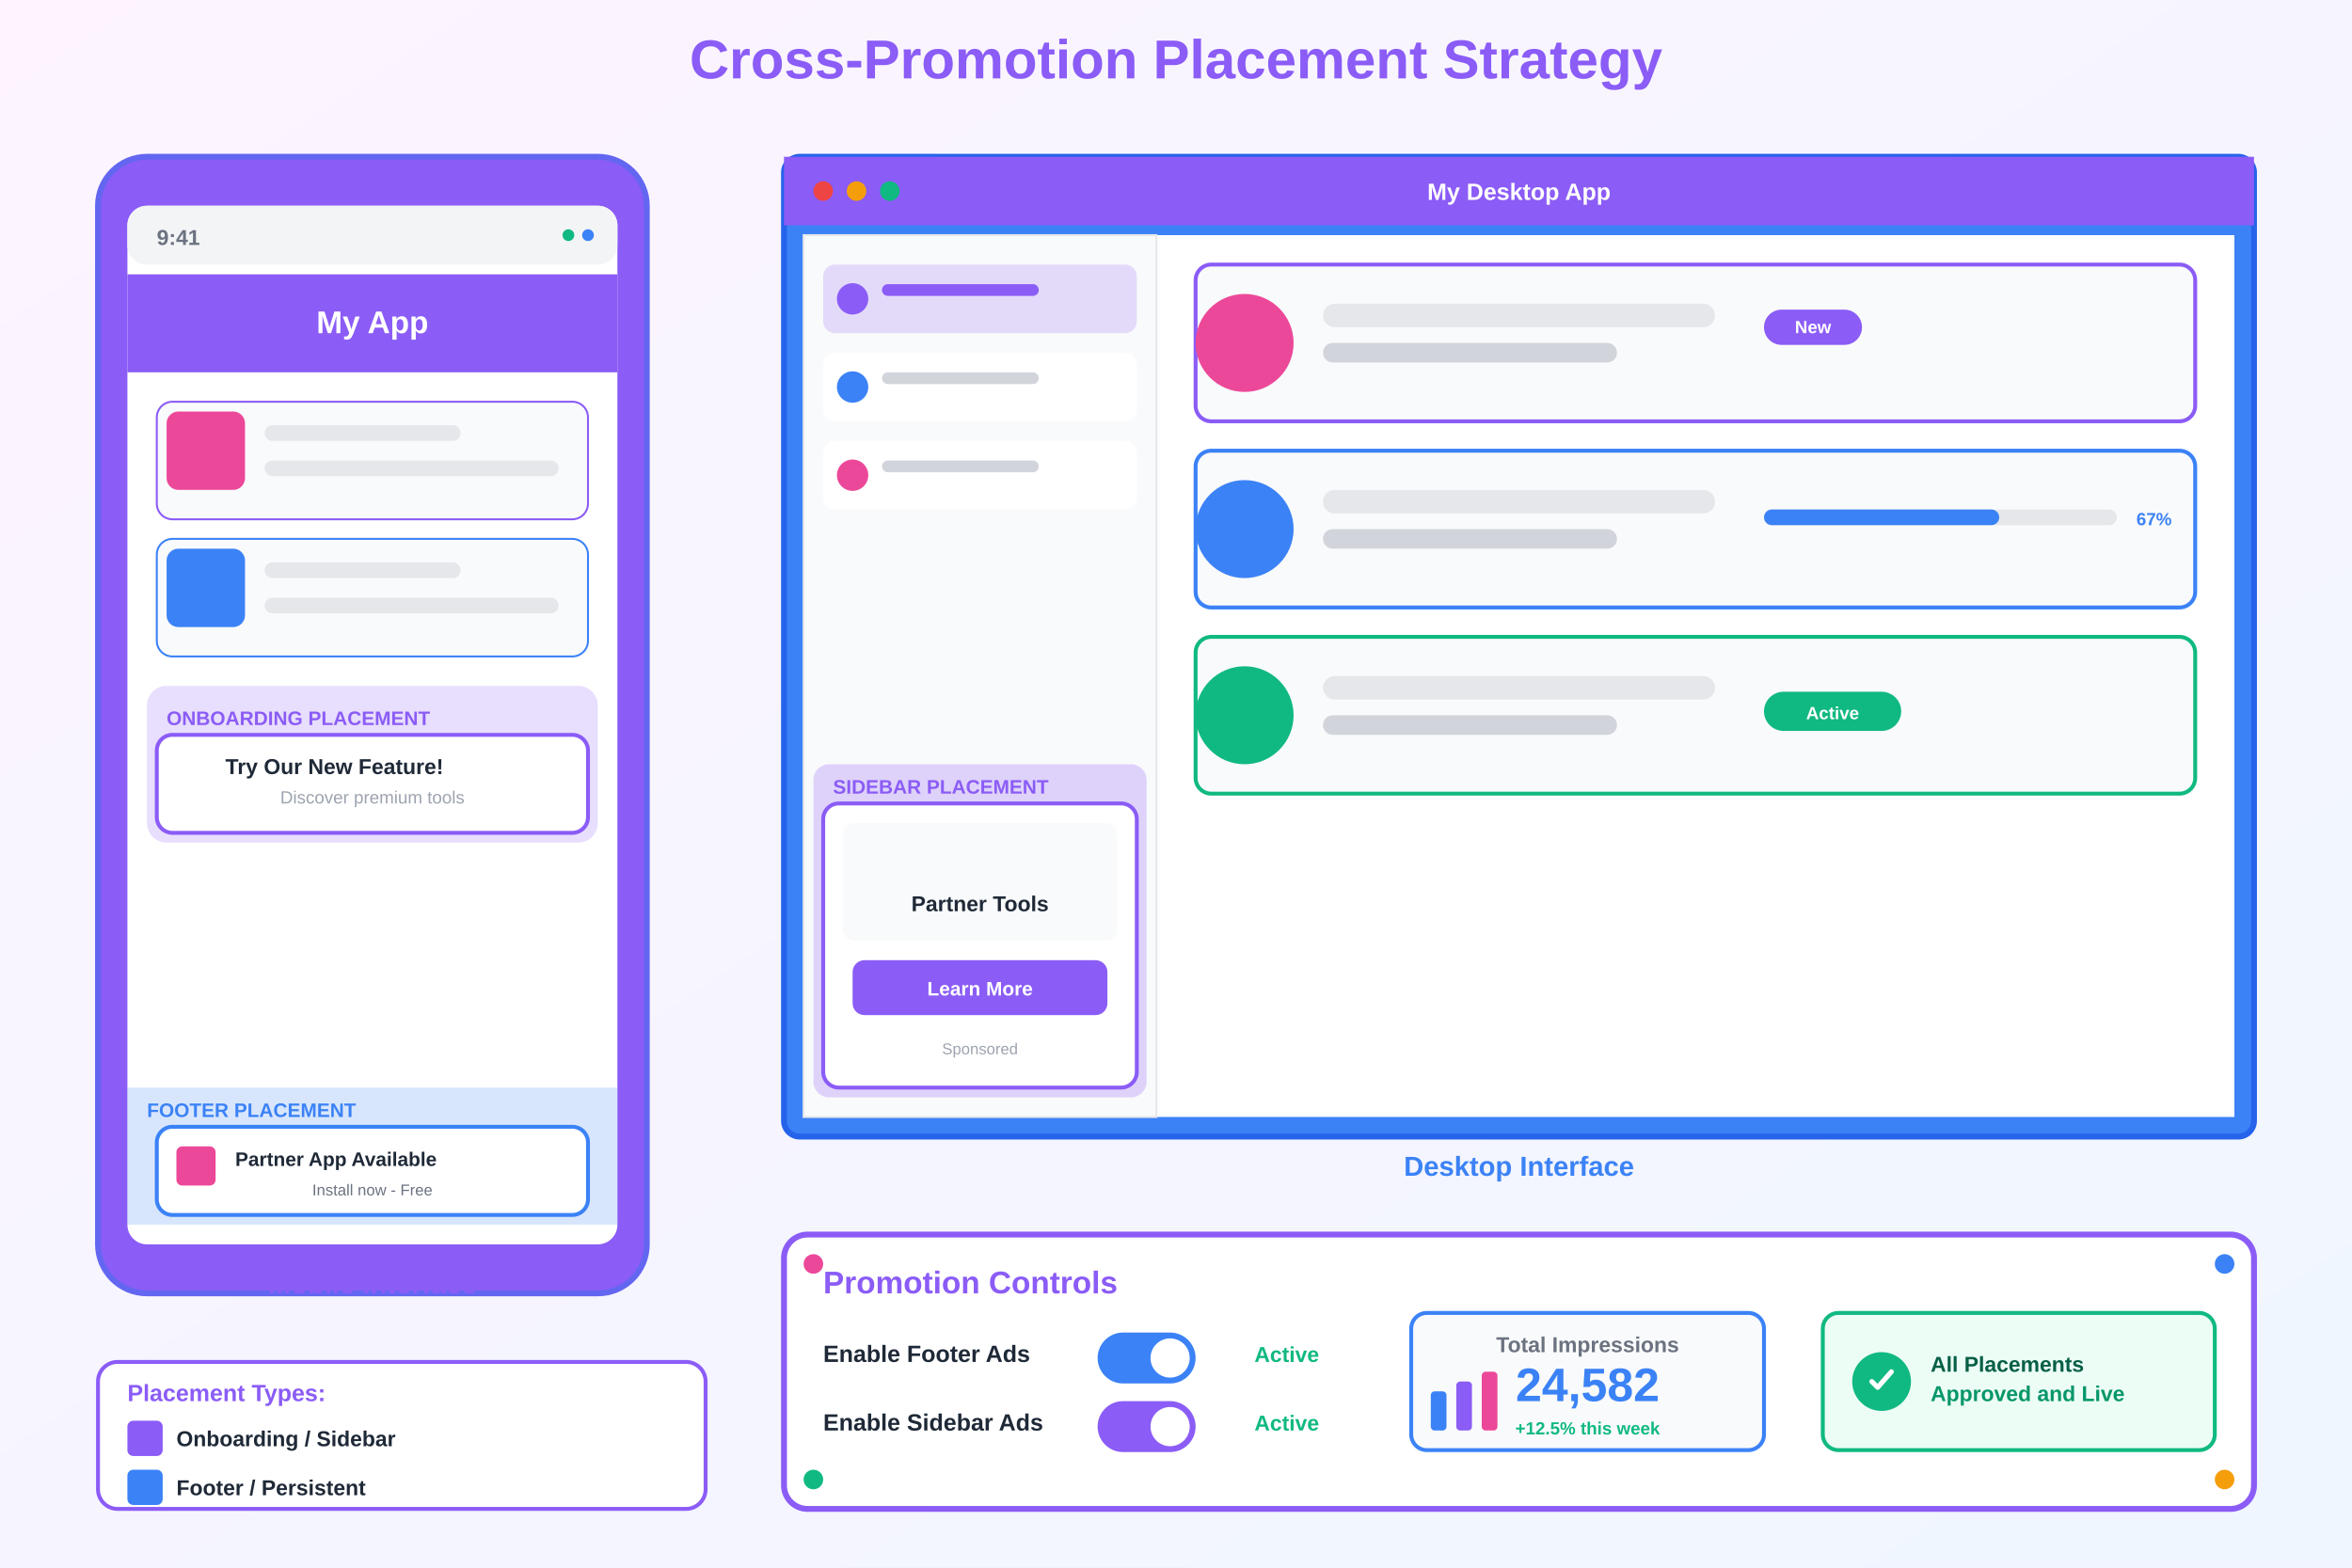
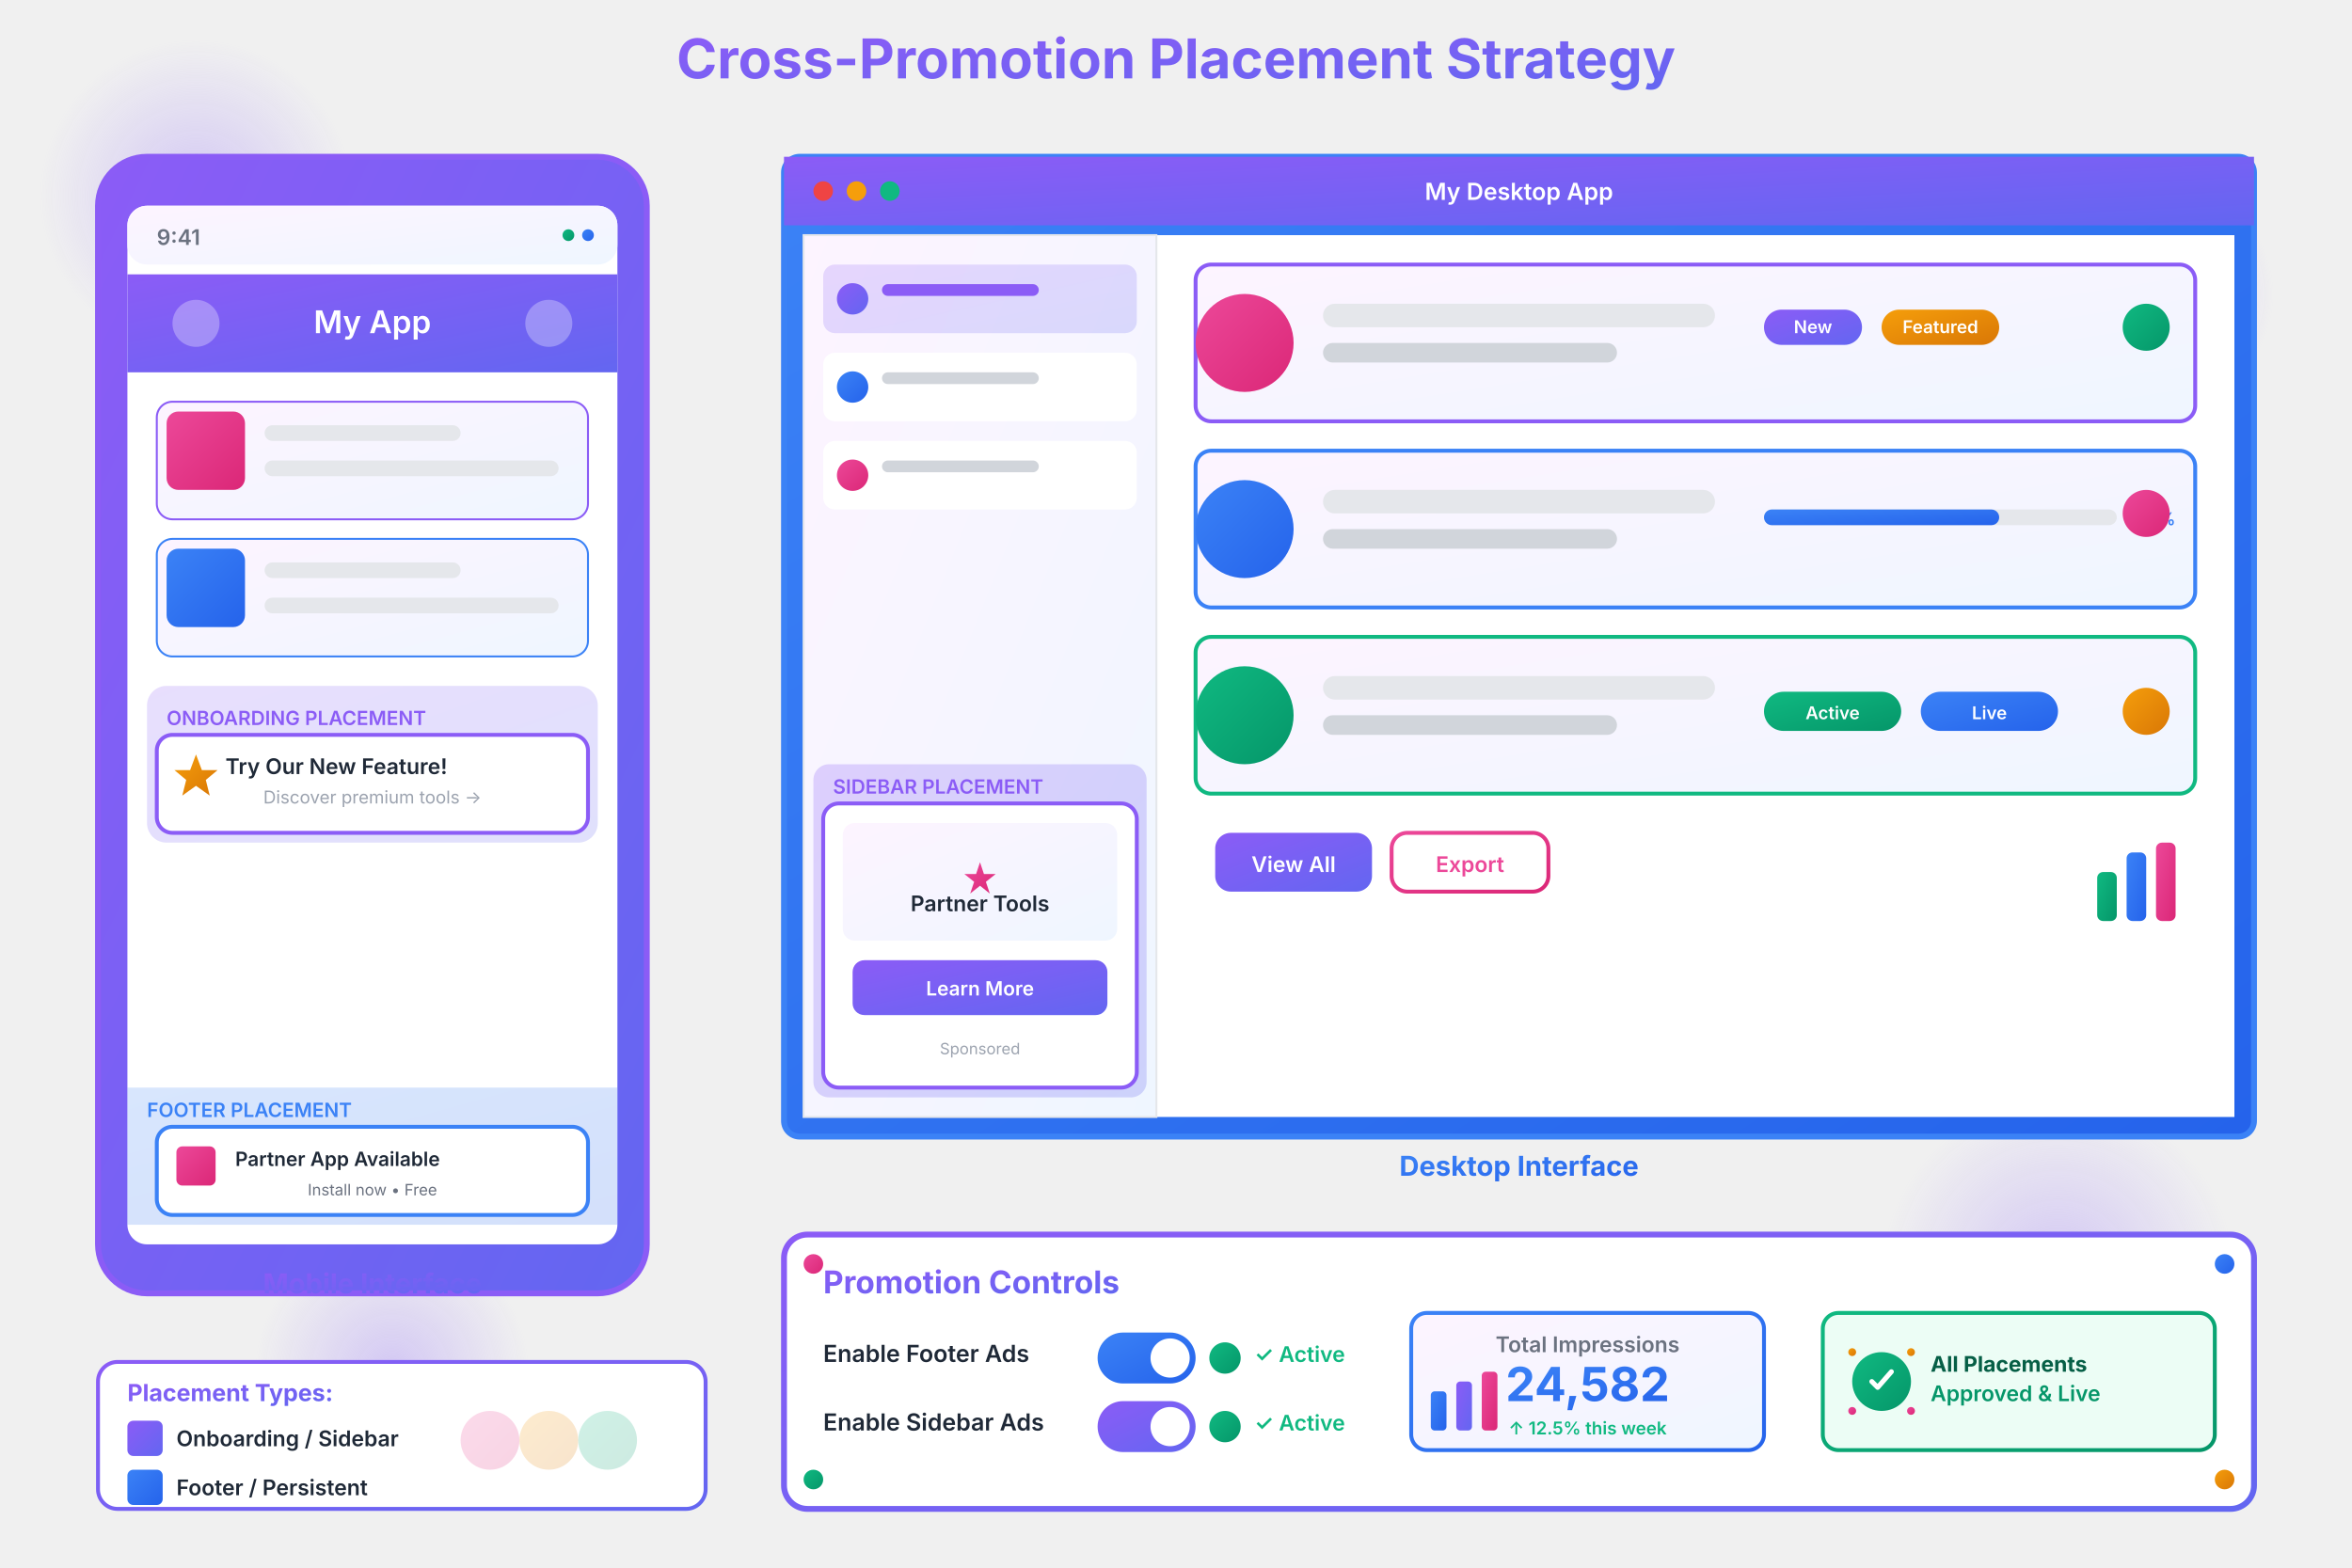
<svg xmlns="http://www.w3.org/2000/svg" viewBox="0 0 1200 800">
  <defs>
    <linearGradient id="purpleGrad" x1="0%" y1="0%" x2="100%" y2="100%">
-       <stop offset="0%" stop-color="#8B5CF6" stop-opacity="1" />
-       <stop offset="100%" stop-color="#6366F1" stop-opacity="1" />
+       <stop offset="0%" style="stop-color:#8B5CF6;stop-opacity:1" />
+       <stop offset="100%" style="stop-color:#6366F1;stop-opacity:1" />
    </linearGradient>
    <linearGradient id="blueGrad" x1="0%" y1="0%" x2="100%" y2="100%">
-       <stop offset="0%" stop-color="#3B82F6" stop-opacity="1" />
-       <stop offset="100%" stop-color="#2563EB" stop-opacity="1" />
+       <stop offset="0%" style="stop-color:#3B82F6;stop-opacity:1" />
+       <stop offset="100%" style="stop-color:#2563EB;stop-opacity:1" />
    </linearGradient>
    <linearGradient id="greenGrad" x1="0%" y1="0%" x2="100%" y2="100%">
-       <stop offset="0%" stop-color="#10B981" stop-opacity="1" />
-       <stop offset="100%" stop-color="#059669" stop-opacity="1" />
+       <stop offset="0%" style="stop-color:#10B981;stop-opacity:1" />
+       <stop offset="100%" style="stop-color:#059669;stop-opacity:1" />
    </linearGradient>
    <linearGradient id="pinkGrad" x1="0%" y1="0%" x2="100%" y2="100%">
-       <stop offset="0%" stop-color="#EC4899" stop-opacity="1" />
-       <stop offset="100%" stop-color="#DB2777" stop-opacity="1" />
+       <stop offset="0%" style="stop-color:#EC4899;stop-opacity:1" />
+       <stop offset="100%" style="stop-color:#DB2777;stop-opacity:1" />
    </linearGradient>
    <linearGradient id="orangeGrad" x1="0%" y1="0%" x2="100%" y2="100%">
-       <stop offset="0%" stop-color="#F59E0B" stop-opacity="1" />
-       <stop offset="100%" stop-color="#D97706" stop-opacity="1" />
+       <stop offset="0%" style="stop-color:#F59E0B;stop-opacity:1" />
+       <stop offset="100%" style="stop-color:#D97706;stop-opacity:1" />
    </linearGradient>
    <linearGradient id="background" x1="0%" y1="0%" x2="100%" y2="100%">
-       <stop offset="0%" stop-color="#FDF4FF" stop-opacity="1" />
-       <stop offset="100%" stop-color="#EFF6FF" stop-opacity="1" />
-     </linearGradient>
+       <stop offset="0%" style="stop-color:#FDF4FF;stop-opacity:1" />
+       <stop offset="100%" style="stop-color:#EFF6FF;stop-opacity:1" />
+     </linearGradient>
+     <radialGradient id="radialGlow">
+       <stop offset="0%" style="stop-color:#A78BFA;stop-opacity:0.4" />
+       <stop offset="100%" style="stop-color:#A78BFA;stop-opacity:0" />
+     </radialGradient>
+     <filter id="glow">
+       <feGaussianBlur stdDeviation="3" result="coloredBlur" />
+       <feMerge>
+         <feMergeNode in="coloredBlur" />
+         <feMergeNode in="SourceGraphic" />
+       </feMerge>
+     </filter>
+     <style>
+       @keyframes pulse {
+         0%, 100% { opacity: 0.4; }
+         50% { opacity: 0.9; }
+       }
+       
+       @keyframes fadeIn {
+         0% { opacity: 0; }
+         100% { opacity: 1; }
+       }
+       
+       @keyframes countUp {
+         0% { opacity: 0; transform: translateY(10px); }
+         100% { opacity: 1; transform: translateY(0); }
+       }
+       
+       .highlight-box {
+         animation: pulse 2s ease-in-out infinite;
+       }
+       
+       .counter-number {
+         animation: countUp 0.8s ease-out;
+       }
+       
+       .checkmark {
+         animation: fadeIn 0.6s ease-out;
+       }
+       
+       text {
+         font-family: -apple-system, BlinkMacSystemFont, 'Segoe UI', sans-serif;
+       }
+     </style>
  </defs>
-   <rect width="1200" height="800" fill="url(#background)" />
-   <text x="600" y="40" text-anchor="middle" font-size="28" font-weight="700" fill="#8B5CF6" font-family="Arial, sans-serif">
+   <circle cx="100" cy="100" r="80" fill="url(#radialGlow)" />
+   <circle cx="1100" cy="150" r="60" fill="url(#radialGlow)" />
+   <circle cx="200" cy="700" r="70" fill="url(#radialGlow)" />
+   <circle cx="1050" cy="650" r="90" fill="url(#radialGlow)" />
+   <text x="600" y="40" text-anchor="middle" font-size="28" font-weight="700" fill="url(#purpleGrad)">
    Cross-Promotion Placement Strategy
  </text>
  <g id="mobile-mockup">
-     <rect x="50" y="80" width="280" height="580" rx="25" fill="#8B5CF6" stroke="#6366F1" stroke-width="3" />
+     <rect x="50" y="80" width="280" height="580" rx="25" fill="url(#purpleGrad)" stroke="#8B5CF6" stroke-width="3" />
    <rect x="65" y="105" width="250" height="530" rx="10" fill="#FFFFFF" />
-     <rect x="65" y="105" width="250" height="30" rx="10" fill="#F3F4F6" />
-     <text x="80" y="125" font-size="11" fill="#6B7280" font-weight="600" font-family="Arial, sans-serif">9:41</text>
-     <circle cx="290" cy="120" r="3" fill="#10B981" />
-     <circle cx="300" cy="120" r="3" fill="#3B82F6" />
-     <rect x="65" y="140" width="250" height="50" fill="#8B5CF6" />
-     <text x="190" y="170" text-anchor="middle" font-size="16" font-weight="600" fill="white" font-family="Arial, sans-serif">My App</text>
-     <rect x="80" y="205" width="220" height="60" rx="8" fill="#F9FAFB" stroke="#8B5CF6" stroke-width="1" />
-     <rect x="85" y="210" width="40" height="40" rx="6" fill="#EC4899" />
+     <rect x="65" y="105" width="250" height="30" rx="10" fill="url(#background)" />
+     <text x="80" y="125" font-size="11" fill="#6B7280" font-weight="600">9:41</text>
+     <circle cx="290" cy="120" r="3" fill="url(#greenGrad)" />
+     <circle cx="300" cy="120" r="3" fill="url(#blueGrad)" />
+     <rect x="65" y="140" width="250" height="50" fill="url(#purpleGrad)" />
+     <text x="190" y="170" text-anchor="middle" font-size="16" font-weight="600" fill="white">My App</text>
+     <circle cx="100" cy="165" r="12" fill="white" opacity="0.3" />
+     <circle cx="280" cy="165" r="12" fill="white" opacity="0.3" />
+     <rect x="80" y="205" width="220" height="60" rx="8" fill="url(#background)" stroke="#8B5CF6" stroke-width="1" />
+     <rect x="85" y="210" width="40" height="40" rx="6" fill="url(#pinkGrad)" />
    <rect x="135" y="217" width="100" height="8" rx="4" fill="#E5E7EB" />
    <rect x="135" y="235" width="150" height="8" rx="4" fill="#E5E7EB" />
-     <rect x="80" y="275" width="220" height="60" rx="8" fill="#F9FAFB" stroke="#3B82F6" stroke-width="1" />
-     <rect x="85" y="280" width="40" height="40" rx="6" fill="#3B82F6" />
+     <rect x="80" y="275" width="220" height="60" rx="8" fill="url(#background)" stroke="#3B82F6" stroke-width="1" />
+     <rect x="85" y="280" width="40" height="40" rx="6" fill="url(#blueGrad)" />
    <rect x="135" y="287" width="100" height="8" rx="4" fill="#E5E7EB" />
    <rect x="135" y="305" width="150" height="8" rx="4" fill="#E5E7EB" />
-     <rect x="75" y="350" width="230" height="80" rx="10" fill="#8B5CF6" opacity="0.2" />
-     <text x="85" y="370" font-size="10" font-weight="600" fill="#8B5CF6" font-family="Arial, sans-serif">ONBOARDING PLACEMENT</text>
+     <rect x="75" y="350" width="230" height="80" rx="10" fill="url(#purpleGrad)" opacity="0.2" class="highlight-box" />
+     <text x="85" y="370" font-size="10" font-weight="600" fill="#8B5CF6">ONBOARDING PLACEMENT</text>
    <rect x="80" y="375" width="220" height="50" rx="8" fill="white" stroke="#8B5CF6" stroke-width="2" />
-     <text x="115" y="395" font-size="11" font-weight="600" fill="#1F2937" font-family="Arial, sans-serif">Try Our New Feature!</text>
-     <text x="190" y="410" text-anchor="middle" font-size="9" fill="#9CA3AF" font-family="Arial, sans-serif">Discover premium tools</text>
-     <rect x="65" y="555" width="250" height="70" rx="0 0 10 10" fill="#3B82F6" opacity="0.2" />
-     <text x="75" y="570" font-size="10" font-weight="600" fill="#3B82F6" font-family="Arial, sans-serif">FOOTER PLACEMENT</text>
+     <polygon points="100,385 103,393 111,393 105,398 107,406 100,401 93,406 95,398 89,393 97,393" fill="url(#orangeGrad)" />
+     <text x="115" y="395" font-size="11" font-weight="600" fill="#1F2937">Try Our New Feature!</text>
+     <text x="190" y="410" text-anchor="middle" font-size="9" fill="#9CA3AF">Discover premium tools →</text>
+     <rect x="65" y="555" width="250" height="70" rx="0 0 10 10" fill="url(#blueGrad)" opacity="0.2" class="highlight-box" style="animation-delay: 1s" />
+     <text x="75" y="570" font-size="10" font-weight="600" fill="#3B82F6">FOOTER PLACEMENT</text>
    <rect x="80" y="575" width="220" height="45" rx="8" fill="white" stroke="#3B82F6" stroke-width="2" />
-     <rect x="90" y="585" width="20" height="20" rx="3" fill="#EC4899" />
-     <text x="120" y="595" font-size="10" font-weight="600" fill="#1F2937" font-family="Arial, sans-serif">Partner App Available</text>
-     <text x="190" y="610" text-anchor="middle" font-size="8" fill="#6B7280" font-family="Arial, sans-serif">Install now - Free</text>
-     <text x="190" y="660" text-anchor="middle" font-size="14" font-weight="700" fill="#8B5CF6" font-family="Arial, sans-serif">Mobile Interface</text>
+     <rect x="90" y="585" width="20" height="20" rx="3" fill="url(#pinkGrad)" />
+     <text x="120" y="595" font-size="10" font-weight="600" fill="#1F2937">Partner App Available</text>
+     <text x="190" y="610" text-anchor="middle" font-size="8" fill="#6B7280">Install now • Free</text>
+     <text x="190" y="660" text-anchor="middle" font-size="14" font-weight="700" fill="url(#purpleGrad)">Mobile Interface</text>
  </g>
  <g id="desktop-mockup">
-     <rect x="400" y="80" width="750" height="500" rx="8" fill="#3B82F6" stroke="#2563EB" stroke-width="3" />
-     <rect x="400" y="80" width="750" height="35" rx="8 8 0 0" fill="#8B5CF6" />
+     <rect x="400" y="80" width="750" height="500" rx="8" fill="url(#blueGrad)" stroke="#3B82F6" stroke-width="3" />
+     <rect x="400" y="80" width="750" height="35" rx="8 8 0 0" fill="url(#purpleGrad)" />
    <circle cx="420" cy="97.5" r="5" fill="#EF4444" />
    <circle cx="437" cy="97.5" r="5" fill="#F59E0B" />
    <circle cx="454" cy="97.5" r="5" fill="#10B981" />
-     <text x="775" y="102" text-anchor="middle" font-size="12" fill="white" font-weight="600" font-family="Arial, sans-serif">My Desktop App</text>
+     <text x="775" y="102" text-anchor="middle" font-size="12" fill="white" font-weight="600">My Desktop App</text>
    <rect x="410" y="120" width="730" height="450" fill="#FFFFFF" />
-     <rect x="410" y="120" width="180" height="450" fill="#F9FAFB" stroke="#E5E7EB" stroke-width="1" />
-     <rect x="420" y="135" width="160" height="35" rx="6" fill="#8B5CF6" opacity="0.2" />
-     <circle cx="435" cy="152.5" r="8" fill="#8B5CF6" />
+     <rect x="410" y="120" width="180" height="450" fill="url(#background)" stroke="#E5E7EB" stroke-width="1" />
+     <rect x="420" y="135" width="160" height="35" rx="6" fill="url(#purpleGrad)" opacity="0.2" />
+     <circle cx="435" cy="152.5" r="8" fill="url(#purpleGrad)" />
    <rect x="450" y="145" width="80" height="6" rx="3" fill="#8B5CF6" />
    <rect x="420" y="180" width="160" height="35" rx="6" fill="white" />
-     <circle cx="435" cy="197.5" r="8" fill="#3B82F6" />
+     <circle cx="435" cy="197.5" r="8" fill="url(#blueGrad)" />
    <rect x="450" y="190" width="80" height="6" rx="3" fill="#D1D5DB" />
    <rect x="420" y="225" width="160" height="35" rx="6" fill="white" />
-     <circle cx="435" cy="242.5" r="8" fill="#EC4899" />
+     <circle cx="435" cy="242.5" r="8" fill="url(#pinkGrad)" />
    <rect x="450" y="235" width="80" height="6" rx="3" fill="#D1D5DB" />
-     <rect x="415" y="390" width="170" height="170" rx="8" fill="#8B5CF6" opacity="0.25" />
-     <text x="425" y="405" font-size="10" font-weight="600" fill="#8B5CF6" font-family="Arial, sans-serif">SIDEBAR PLACEMENT</text>
+     <rect x="415" y="390" width="170" height="170" rx="8" fill="url(#purpleGrad)" opacity="0.25" class="highlight-box" style="animation-delay: 0.5s" />
+     <text x="425" y="405" font-size="10" font-weight="600" fill="#8B5CF6">SIDEBAR PLACEMENT</text>
    <rect x="420" y="410" width="160" height="145" rx="8" fill="white" stroke="#8B5CF6" stroke-width="2" />
-     <rect x="430" y="420" width="140" height="60" rx="6" fill="#F9FAFB" />
-     <text x="500" y="465" text-anchor="middle" font-size="11" font-weight="600" fill="#1F2937" font-family="Arial, sans-serif">Partner Tools</text>
-     <rect x="435" y="490" width="130" height="28" rx="6" fill="#8B5CF6" />
-     <text x="500" y="508" text-anchor="middle" font-size="10" fill="white" font-weight="600" font-family="Arial, sans-serif">Learn More</text>
-     <text x="500" y="538" text-anchor="middle" font-size="8" fill="#9CA3AF" font-family="Arial, sans-serif">Sponsored</text>
-     <rect x="610" y="135" width="510" height="80" rx="8" fill="#F9FAFB" stroke="#8B5CF6" stroke-width="2" />
-     <circle cx="635" cy="175" r="25" fill="#EC4899" />
+     <rect x="430" y="420" width="140" height="60" rx="6" fill="url(#background)" />
+     <polygon points="500,440 502,446 508,446 503,450 505,456 500,452 495,456 497,450 492,446 498,446" fill="url(#pinkGrad)" />
+     <text x="500" y="465" text-anchor="middle" font-size="11" font-weight="600" fill="#1F2937">Partner Tools</text>
+     <rect x="435" y="490" width="130" height="28" rx="6" fill="url(#purpleGrad)" />
+     <text x="500" y="508" text-anchor="middle" font-size="10" fill="white" font-weight="600">Learn More</text>
+     <text x="500" y="538" text-anchor="middle" font-size="8" fill="#9CA3AF">Sponsored</text>
+     <rect x="610" y="135" width="510" height="80" rx="8" fill="url(#background)" stroke="#8B5CF6" stroke-width="2" />
+     <circle cx="635" cy="175" r="25" fill="url(#pinkGrad)" />
    <rect x="675" y="155" width="200" height="12" rx="6" fill="#E5E7EB" />
    <rect x="675" y="175" width="150" height="10" rx="5" fill="#D1D5DB" />
-     <rect x="900" y="158" width="50" height="18" rx="9" fill="#8B5CF6" />
-     <text x="925" y="170" text-anchor="middle" font-size="9" fill="white" font-weight="600" font-family="Arial, sans-serif">New</text>
-     <rect x="610" y="230" width="510" height="80" rx="8" fill="#F9FAFB" stroke="#3B82F6" stroke-width="2" />
-     <circle cx="635" cy="270" r="25" fill="#3B82F6" />
+     <rect x="900" y="158" width="50" height="18" rx="9" fill="url(#purpleGrad)" />
+     <text x="925" y="170" text-anchor="middle" font-size="9" fill="white" font-weight="600">New</text>
+     <rect x="960" y="158" width="60" height="18" rx="9" fill="url(#orangeGrad)" />
+     <text x="990" y="170" text-anchor="middle" font-size="9" fill="white" font-weight="600">Featured</text>
+     <circle cx="1095" cy="167" r="12" fill="url(#greenGrad)" />
+     <rect x="610" y="230" width="510" height="80" rx="8" fill="url(#background)" stroke="#3B82F6" stroke-width="2" />
+     <circle cx="635" cy="270" r="25" fill="url(#blueGrad)" />
    <rect x="675" y="250" width="200" height="12" rx="6" fill="#E5E7EB" />
    <rect x="675" y="270" width="150" height="10" rx="5" fill="#D1D5DB" />
    <rect x="900" y="260" width="180" height="8" rx="4" fill="#E5E7EB" />
-     <rect x="900" y="260" width="120" height="8" rx="4" fill="#3B82F6" />
-     <text x="1090" y="268" font-size="9" fill="#3B82F6" font-weight="600" font-family="Arial, sans-serif">67%</text>
-     <rect x="610" y="325" width="510" height="80" rx="8" fill="#F9FAFB" stroke="#10B981" stroke-width="2" />
-     <circle cx="635" cy="365" r="25" fill="#10B981" />
+     <rect x="900" y="260" width="120" height="8" rx="4" fill="url(#blueGrad)" />
+     <text x="1090" y="268" font-size="9" fill="#3B82F6" font-weight="600">67%</text>
+     <circle cx="1095" cy="262" r="12" fill="url(#pinkGrad)" />
+     <rect x="610" y="325" width="510" height="80" rx="8" fill="url(#background)" stroke="#10B981" stroke-width="2" />
+     <circle cx="635" cy="365" r="25" fill="url(#greenGrad)" />
    <rect x="675" y="345" width="200" height="12" rx="6" fill="#E5E7EB" />
    <rect x="675" y="365" width="150" height="10" rx="5" fill="#D1D5DB" />
-     <rect x="900" y="353" width="70" height="20" rx="10" fill="#10B981" />
-     <text x="935" y="367" text-anchor="middle" font-size="9" fill="white" font-weight="600" font-family="Arial, sans-serif">Active</text>
-     <text x="775" y="600" text-anchor="middle" font-size="14" font-weight="700" fill="#3B82F6" font-family="Arial, sans-serif">Desktop Interface</text>
+     <rect x="900" y="353" width="70" height="20" rx="10" fill="url(#greenGrad)" />
+     <text x="935" y="367" text-anchor="middle" font-size="9" fill="white" font-weight="600">Active</text>
+     <rect x="980" y="353" width="70" height="20" rx="10" fill="url(#blueGrad)" />
+     <text x="1015" y="367" text-anchor="middle" font-size="9" fill="white" font-weight="600">Live</text>
+     <circle cx="1095" cy="363" r="12" fill="url(#orangeGrad)" />
+     <rect x="1070" y="445" width="10" height="25" rx="3" fill="url(#greenGrad)" />
+     <rect x="1085" y="435" width="10" height="35" rx="3" fill="url(#blueGrad)" />
+     <rect x="1100" y="430" width="10" height="40" rx="3" fill="url(#pinkGrad)" />
+     <rect x="620" y="425" width="80" height="30" rx="8" fill="url(#purpleGrad)" />
+     <text x="660" y="445" text-anchor="middle" font-size="11" fill="white" font-weight="600">View All</text>
+     <rect x="710" y="425" width="80" height="30" rx="8" fill="white" stroke="url(#pinkGrad)" stroke-width="2" />
+     <text x="750" y="445" text-anchor="middle" font-size="11" fill="#EC4899" font-weight="600">Export</text>
+     <text x="775" y="600" text-anchor="middle" font-size="14" font-weight="700" fill="url(#blueGrad)">Desktop Interface</text>
  </g>
  <g id="control-panel">
-     <rect x="400" y="630" width="750" height="140" rx="12" fill="white" stroke="#8B5CF6" stroke-width="3" />
-     <circle cx="415" cy="645" r="5" fill="#EC4899" />
-     <circle cx="1135" cy="645" r="5" fill="#3B82F6" />
-     <circle cx="415" cy="755" r="5" fill="#10B981" />
-     <circle cx="1135" cy="755" r="5" fill="#F59E0B" />
-     <text x="420" y="660" font-size="16" font-weight="700" fill="#8B5CF6" font-family="Arial, sans-serif">Promotion Controls</text>
-     <text x="420" y="695" font-size="12" font-weight="600" fill="#1F2937" font-family="Arial, sans-serif">Enable Footer Ads</text>
-     <rect x="560" y="680" width="50" height="26" rx="13" fill="#3B82F6" />
-     <circle cx="597" cy="693" r="10" fill="white" />
-     <text x="640" y="695" font-size="11" font-weight="600" fill="#10B981" font-family="Arial, sans-serif">Active</text>
-     <text x="420" y="730" font-size="12" font-weight="600" fill="#1F2937" font-family="Arial, sans-serif">Enable Sidebar Ads</text>
-     <rect x="560" y="715" width="50" height="26" rx="13" fill="#8B5CF6" />
-     <circle cx="597" cy="728" r="10" fill="white" />
-     <text x="640" y="730" font-size="11" font-weight="600" fill="#10B981" font-family="Arial, sans-serif">Active</text>
-     <rect x="720" y="670" width="180" height="70" rx="8" fill="#F9FAFB" stroke="#3B82F6" stroke-width="2" />
-     <rect x="730" y="710" width="8" height="20" rx="2" fill="#3B82F6" />
-     <rect x="743" y="705" width="8" height="25" rx="2" fill="#8B5CF6" />
-     <rect x="756" y="700" width="8" height="30" rx="2" fill="#EC4899" />
-     <text x="810" y="690" text-anchor="middle" font-size="11" fill="#6B7280" font-weight="600" font-family="Arial, sans-serif">Total Impressions</text>
-     <text x="810" y="715" text-anchor="middle" font-size="24" font-weight="700" fill="#3B82F6" font-family="Arial, sans-serif">24,582</text>
-     <text x="810" y="732" text-anchor="middle" font-size="9" font-weight="600" fill="#10B981" font-family="Arial, sans-serif">+12.5% this week</text>
-     <rect x="930" y="670" width="200" height="70" rx="8" fill="#ECFDF5" stroke="#10B981" stroke-width="2" />
-     <circle cx="960" cy="705" r="15" fill="#10B981" />
-     <path d="M 955 705 L 958 708 L 965 700" stroke="white" stroke-width="2.5" fill="none" stroke-linecap="round" stroke-linejoin="round" />
-     <text x="985" y="700" font-size="11" fill="#065F46" font-weight="700" font-family="Arial, sans-serif">All Placements</text>
-     <text x="985" y="715" font-size="11" fill="#059669" font-weight="600" font-family="Arial, sans-serif">Approved and Live</text>
-   </g>
-   <rect x="50" y="695" width="310" height="75" rx="10" fill="white" stroke="#8B5CF6" stroke-width="2" />
-   <text x="65" y="715" font-size="12" font-weight="700" fill="#8B5CF6" font-family="Arial, sans-serif">Placement Types:</text>
-   <rect x="65" y="725" width="18" height="18" rx="3" fill="#8B5CF6" />
-   <text x="90" y="738" font-size="11" font-weight="600" fill="#1F2937" font-family="Arial, sans-serif">Onboarding / Sidebar</text>
-   <rect x="65" y="750" width="18" height="18" rx="3" fill="#3B82F6" />
-   <text x="90" y="763" font-size="11" font-weight="600" fill="#1F2937" font-family="Arial, sans-serif">Footer / Persistent</text>
+     <rect x="400" y="630" width="750" height="140" rx="12" fill="white" stroke="url(#purpleGrad)" stroke-width="3" />
+     <circle cx="415" cy="645" r="5" fill="url(#pinkGrad)" />
+     <circle cx="1135" cy="645" r="5" fill="url(#blueGrad)" />
+     <circle cx="415" cy="755" r="5" fill="url(#greenGrad)" />
+     <circle cx="1135" cy="755" r="5" fill="url(#orangeGrad)" />
+     <text x="420" y="660" font-size="16" font-weight="700" fill="url(#purpleGrad)">Promotion Controls</text>
+     <g id="toggle1">
+       <text x="420" y="695" font-size="12" font-weight="600" fill="#1F2937">Enable Footer Ads</text>
+       <rect x="560" y="680" width="50" height="26" rx="13" fill="url(#blueGrad)" />
+       <circle cx="597" cy="693" r="10" fill="white">
+         <animate attributeName="cx" from="573" to="597" dur="0.3s" fill="freeze" />
+       </circle>
+       <circle cx="625" cy="693" r="8" fill="url(#greenGrad)" />
+       <text x="640" y="695" font-size="11" font-weight="600" fill="#10B981" class="checkmark">✓ Active</text>
+     </g>
+     <g id="toggle2">
+       <text x="420" y="730" font-size="12" font-weight="600" fill="#1F2937">Enable Sidebar Ads</text>
+       <rect x="560" y="715" width="50" height="26" rx="13" fill="url(#purpleGrad)" />
+       <circle cx="597" cy="728" r="10" fill="white">
+         <animate attributeName="cx" from="573" to="597" dur="0.3s" fill="freeze" begin="0.2s" />
+       </circle>
+       <circle cx="625" cy="728" r="8" fill="url(#greenGrad)" />
+       <text x="640" y="730" font-size="11" font-weight="600" fill="#10B981" class="checkmark">✓ Active</text>
+     </g>
+     <g id="counter">
+       <rect x="720" y="670" width="180" height="70" rx="8" fill="url(#background)" stroke="url(#blueGrad)" stroke-width="2" />
+       <rect x="730" y="710" width="8" height="20" rx="2" fill="url(#blueGrad)" />
+       <rect x="743" y="705" width="8" height="25" rx="2" fill="url(#purpleGrad)" />
+       <rect x="756" y="700" width="8" height="30" rx="2" fill="url(#pinkGrad)" />
+       <text x="810" y="690" text-anchor="middle" font-size="11" fill="#6B7280" font-weight="600">Total Impressions</text>
+       <text x="810" y="715" text-anchor="middle" font-size="24" font-weight="700" fill="url(#blueGrad)" class="counter-number">24,582</text>
+       <text x="810" y="732" text-anchor="middle" font-size="9" font-weight="600" fill="#10B981">↑ 12.5% this week</text>
+     </g>
+     <g id="approval">
+       <rect x="930" y="670" width="200" height="70" rx="8" fill="#ECFDF5" stroke="url(#greenGrad)" stroke-width="2" />
+       <circle cx="960" cy="705" r="15" fill="url(#greenGrad)" />
+       <path d="M 955 705 L 958 708 L 965 700" stroke="white" stroke-width="2.5" fill="none" stroke-linecap="round" stroke-linejoin="round" />
+       <circle cx="945" cy="690" r="2" fill="url(#orangeGrad)" />
+       <circle cx="975" cy="690" r="2" fill="url(#orangeGrad)" />
+       <circle cx="945" cy="720" r="2" fill="url(#pinkGrad)" />
+       <circle cx="975" cy="720" r="2" fill="url(#pinkGrad)" />
+       <text x="985" y="700" font-size="11" fill="#065F46" font-weight="700">All Placements</text>
+       <text x="985" y="715" font-size="11" fill="#059669" font-weight="600">Approved &amp; Live</text>
+     </g>
+   </g>
+   <g id="legend">
+     <rect x="50" y="695" width="310" height="75" rx="10" fill="white" stroke="url(#purpleGrad)" stroke-width="2" />
+     <text x="65" y="715" font-size="12" font-weight="700" fill="url(#purpleGrad)">Placement Types:</text>
+     <rect x="65" y="725" width="18" height="18" rx="3" fill="url(#purpleGrad)" />
+     <text x="90" y="738" font-size="11" font-weight="600" fill="#1F2937">Onboarding / Sidebar</text>
+     <rect x="65" y="750" width="18" height="18" rx="3" fill="url(#blueGrad)" />
+     <text x="90" y="763" font-size="11" font-weight="600" fill="#1F2937">Footer / Persistent</text>
+     <circle cx="250" cy="735" r="15" fill="url(#pinkGrad)" opacity="0.2" />
+     <circle cx="280" cy="735" r="15" fill="url(#orangeGrad)" opacity="0.2" />
+     <circle cx="310" cy="735" r="15" fill="url(#greenGrad)" opacity="0.2" />
+   </g>
</svg>
